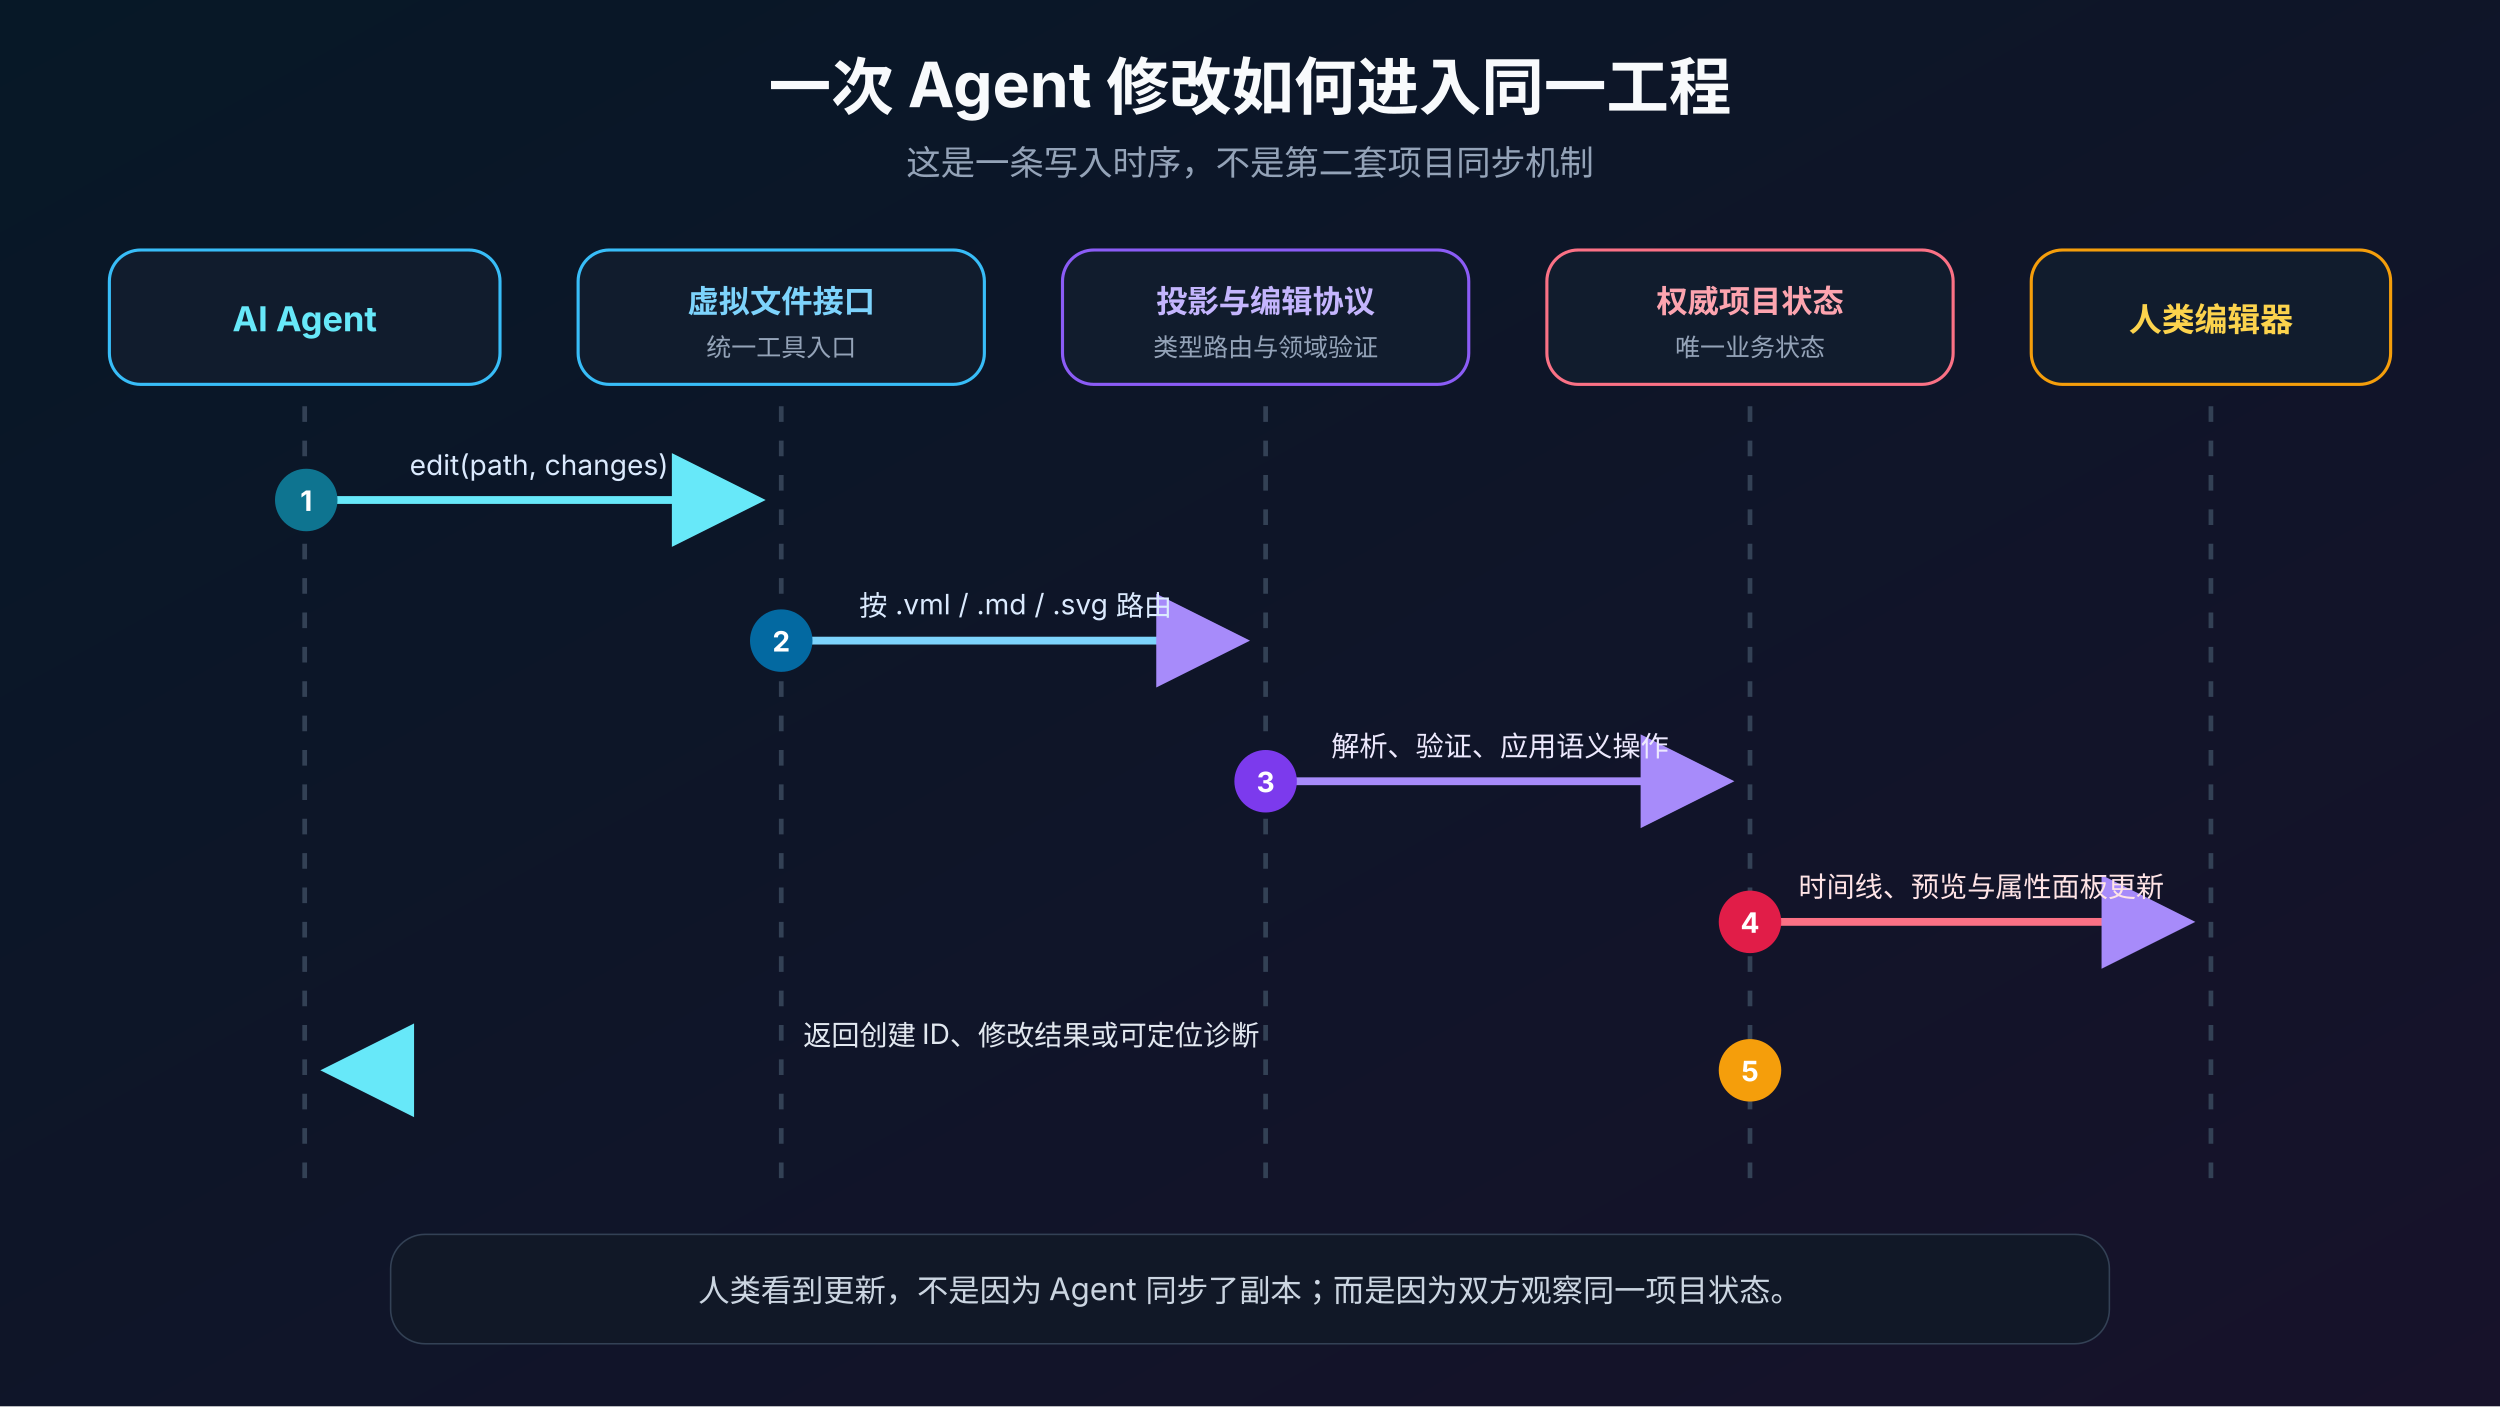
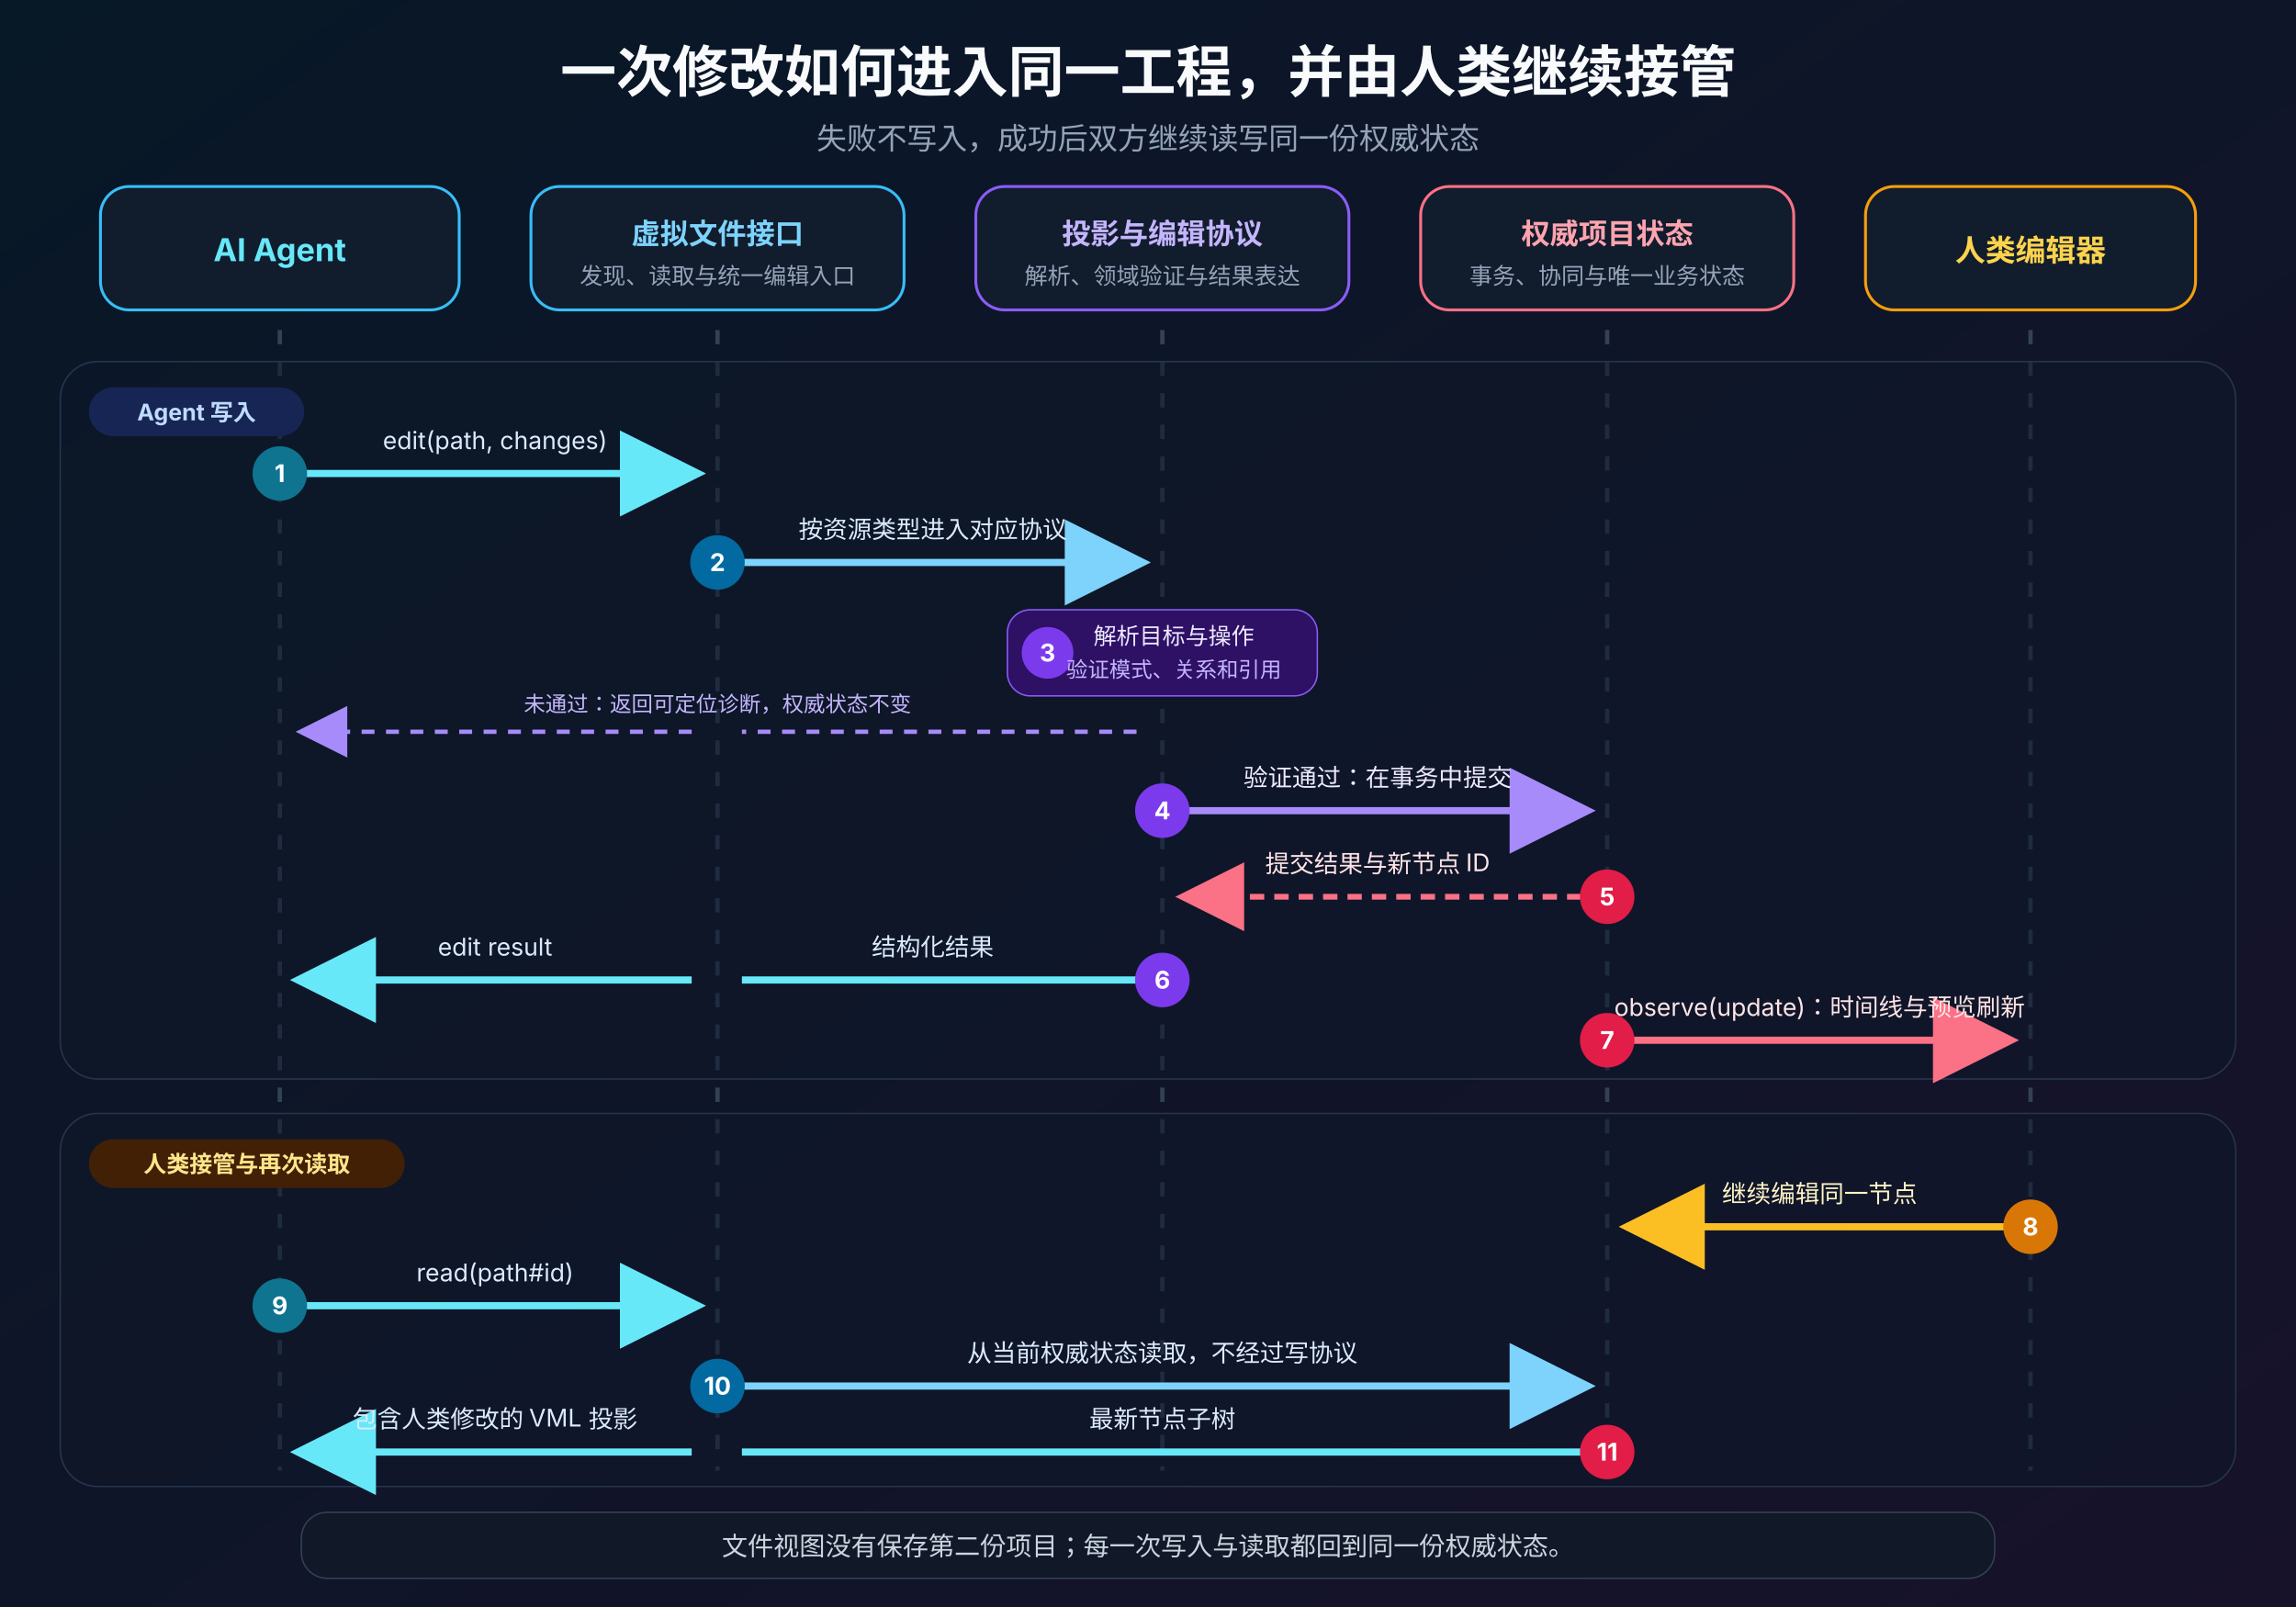
- <svg xmlns="http://www.w3.org/2000/svg" width="1600" height="900" viewBox="0 0 1600 900" role="img" aria-labelledby="title desc">
+ <svg xmlns="http://www.w3.org/2000/svg" width="1600" height="1120" viewBox="0 0 1600 1120" role="img" aria-labelledby="title desc">
  <defs>
    <linearGradient id="bg" x1="0" y1="0" x2="1" y2="1">
      <stop stop-color="#071827" />
      <stop offset="1" stop-color="#17122a" />
    </linearGradient>
-     <linearGradient id="flow" x1="0" y1="0" x2="1" y2="0">
-       <stop stop-color="#22d3ee" />
-       <stop offset=".52" stop-color="#8b5cf6" />
-       <stop offset="1" stop-color="#fb7185" />
-     </linearGradient>
-     <marker id="arrow" markerWidth="12" markerHeight="12" refX="10" refY="6" orient="auto">
+     <marker id="arrowCyan" markerWidth="12" markerHeight="12" refX="10" refY="6" orient="auto">
+       <path d="M0 0L12 6L0 12Z" fill="#67e8f9" />
+     </marker>
+     <marker id="arrowBlue" markerWidth="12" markerHeight="12" refX="10" refY="6" orient="auto">
+       <path d="M0 0L12 6L0 12Z" fill="#7dd3fc" />
+     </marker>
+     <marker id="arrowPurple" markerWidth="12" markerHeight="12" refX="10" refY="6" orient="auto">
      <path d="M0 0L12 6L0 12Z" fill="#a78bfa" />
    </marker>
-     <marker id="arrowBack" markerWidth="12" markerHeight="12" refX="10" refY="6" orient="auto">
-       <path d="M0 0L12 6L0 12Z" fill="#67e8f9" />
+     <marker id="arrowPink" markerWidth="12" markerHeight="12" refX="10" refY="6" orient="auto">
+       <path d="M0 0L12 6L0 12Z" fill="#fb7185" />
+     </marker>
+     <marker id="arrowAmber" markerWidth="12" markerHeight="12" refX="10" refY="6" orient="auto">
+       <path d="M0 0L12 6L0 12Z" fill="#fbbf24" />
    </marker>
  </defs>
-   <rect width="1600" height="900" fill="url(#bg)" />
-   <text x="800" y="70" text-anchor="middle" fill="#f8fafc" font-size="40" font-weight="700" font-family="Inter, PingFang SC, sans-serif">一次 Agent 修改如何进入同一工程</text>
-   <text x="800" y="112" text-anchor="middle" fill="#94a3b8" font-size="22" font-family="Inter, PingFang SC, sans-serif">这是一条写入时序，不是第二套项目同步机制</text>
+   <rect width="1600" height="1120" fill="url(#bg)" />
+   <text x="800" y="64" text-anchor="middle" fill="#f8fafc" font-size="39" font-weight="700" font-family="Inter, PingFang SC, sans-serif">一次修改如何进入同一工程，并由人类继续接管</text>
+   <text x="800" y="104" text-anchor="middle" fill="#94a3b8" font-size="21" font-family="Inter, PingFang SC, sans-serif">失败不写入，成功后双方继续读写同一份权威状态</text>
  <g font-family="Inter, PingFang SC, sans-serif">
    <g fill="#111c2d" stroke-width="2">
-       <rect x="70" y="160" width="250" height="86" rx="20" stroke="#38bdf8" />
-       <rect x="370" y="160" width="260" height="86" rx="20" stroke="#38bdf8" />
-       <rect x="680" y="160" width="260" height="86" rx="20" stroke="#8b5cf6" />
-       <rect x="990" y="160" width="260" height="86" rx="20" stroke="#fb7185" />
-       <rect x="1300" y="160" width="230" height="86" rx="20" stroke="#f59e0b" />
+       <rect x="70" y="130" width="250" height="86" rx="20" stroke="#38bdf8" />
+       <rect x="370" y="130" width="260" height="86" rx="20" stroke="#38bdf8" />
+       <rect x="680" y="130" width="260" height="86" rx="20" stroke="#8b5cf6" />
+       <rect x="990" y="130" width="260" height="86" rx="20" stroke="#fb7185" />
+       <rect x="1300" y="130" width="230" height="86" rx="20" stroke="#f59e0b" />
    </g>
-     <text x="195" y="212" text-anchor="middle" fill="#67e8f9" font-size="22" font-weight="700">AI Agent</text>
-     <text x="500" y="200" text-anchor="middle" fill="#7dd3fc" font-size="20" font-weight="700">虚拟文件接口</text>
-     <text x="500" y="228" text-anchor="middle" fill="#94a3b8" font-size="16">统一工具入口</text>
-     <text x="810" y="200" text-anchor="middle" fill="#c4b5fd" font-size="20" font-weight="700">投影与编辑协议</text>
-     <text x="810" y="228" text-anchor="middle" fill="#94a3b8" font-size="16">类型路由与领域验证</text>
-     <text x="1120" y="200" text-anchor="middle" fill="#fda4af" font-size="20" font-weight="700">权威项目状态</text>
-     <text x="1120" y="228" text-anchor="middle" fill="#94a3b8" font-size="16">唯一业务状态</text>
-     <text x="1415" y="212" text-anchor="middle" fill="#fcd34d" font-size="21" font-weight="700">人类编辑器</text>
+     <text x="195" y="182" text-anchor="middle" fill="#67e8f9" font-size="22" font-weight="700">AI Agent</text>
+     <text x="500" y="170" text-anchor="middle" fill="#7dd3fc" font-size="20" font-weight="700">虚拟文件接口</text>
+     <text x="500" y="198" text-anchor="middle" fill="#94a3b8" font-size="16">发现、读取与统一编辑入口</text>
+     <text x="810" y="170" text-anchor="middle" fill="#c4b5fd" font-size="20" font-weight="700">投影与编辑协议</text>
+     <text x="810" y="198" text-anchor="middle" fill="#94a3b8" font-size="16">解析、领域验证与结果表达</text>
+     <text x="1120" y="170" text-anchor="middle" fill="#fda4af" font-size="20" font-weight="700">权威项目状态</text>
+     <text x="1120" y="198" text-anchor="middle" fill="#94a3b8" font-size="16">事务、协同与唯一业务状态</text>
+     <text x="1415" y="182" text-anchor="middle" fill="#fcd34d" font-size="21" font-weight="700">人类编辑器</text>
  </g>
  <g stroke="#334155" stroke-width="3" stroke-dasharray="10 12">
-     <line x1="195" y1="260" x2="195" y2="765" />
-     <line x1="500" y1="260" x2="500" y2="765" />
-     <line x1="810" y1="260" x2="810" y2="765" />
-     <line x1="1120" y1="260" x2="1120" y2="765" />
-     <line x1="1415" y1="260" x2="1415" y2="765" />
-   </g>
-   <g font-family="Inter, PingFang SC, sans-serif" font-size="18">
-     <path d="M210 320H480" stroke="#67e8f9" stroke-width="5" marker-end="url(#arrowBack)" />
-     <circle cx="196" cy="320" r="20" fill="#0e7490" />
-     <text x="196" y="327" text-anchor="middle" fill="#fff" font-weight="700">1</text>
-     <text x="345" y="304" text-anchor="middle" fill="#dbeafe">edit(path, changes)</text>
-     <path d="M515 410H790" stroke="#7dd3fc" stroke-width="5" marker-end="url(#arrow)" />
-     <circle cx="500" cy="410" r="20" fill="#0369a1" />
-     <text x="500" y="417" text-anchor="middle" fill="#fff" font-weight="700">2</text>
-     <text x="650" y="394" text-anchor="middle" fill="#dbeafe">按 .vml / .md / .svg 路由</text>
-     <path d="M825 500H1100" stroke="#a78bfa" stroke-width="5" marker-end="url(#arrow)" />
-     <circle cx="810" cy="500" r="20" fill="#7c3aed" />
-     <text x="810" y="507" text-anchor="middle" fill="#fff" font-weight="700">3</text>
-     <text x="960" y="484" text-anchor="middle" fill="#ede9fe">解析、验证、应用语义操作</text>
-     <path d="M1135 590H1395" stroke="#fb7185" stroke-width="5" marker-end="url(#arrow)" />
-     <circle cx="1120" cy="590" r="20" fill="#e11d48" />
-     <text x="1120" y="597" text-anchor="middle" fill="#fff" font-weight="700">4</text>
-     <text x="1268" y="574" text-anchor="middle" fill="#ffe4e6">时间线、预览与属性面板更新</text>
-     <path d="M1100 685H215" stroke="url(#flow)" stroke-width="5" marker-end="url(#arrowBack)" />
-     <circle cx="1120" cy="685" r="20" fill="#f59e0b" />
-     <text x="1120" y="692" text-anchor="middle" fill="#fff" font-weight="700">5</text>
-     <text x="660" y="669" text-anchor="middle" fill="#e2e8f0">返回创建 ID、修改结果或可定位诊断</text>
+     <line x1="195" y1="230" x2="195" y2="1025" />
+     <line x1="500" y1="230" x2="500" y2="1025" />
+     <line x1="810" y1="230" x2="810" y2="1025" />
+     <line x1="1120" y1="230" x2="1120" y2="1025" />
+     <line x1="1415" y1="230" x2="1415" y2="1025" />
  </g>
  <g font-family="Inter, PingFang SC, sans-serif">
-     <rect x="250" y="790" width="1100" height="70" rx="22" fill="#111827" stroke="#334155" />
-     <text x="800" y="833" text-anchor="middle" fill="#cbd5e1" font-size="20">人类看到更新，不是因为 Agent 同步了副本；而是因为双方观察同一项目状态。</text>
+     <rect x="42" y="252" width="1516" height="500" rx="26" fill="#0f172a" fill-opacity="0.52" stroke="#26364d" />
+     <rect x="62" y="270" width="150" height="34" rx="17" fill="#172554" />
+     <text x="137" y="293" text-anchor="middle" fill="#bfdbfe" font-size="16" font-weight="700">Agent 写入</text>
+     <rect x="42" y="776" width="1516" height="260" rx="26" fill="#0f172a" fill-opacity="0.52" stroke="#26364d" />
+     <rect x="62" y="794" width="220" height="34" rx="17" fill="#422006" />
+     <text x="172" y="817" text-anchor="middle" fill="#fde68a" font-size="16" font-weight="700">人类接管与再次读取</text>
+   </g>
+   <g font-family="Inter, PingFang SC, sans-serif" font-size="17">
+     <path d="M212 330H482" stroke="#67e8f9" stroke-width="5" marker-end="url(#arrowCyan)" />
+     <circle cx="195" cy="330" r="19" fill="#0e7490" />
+     <text x="195" y="336" text-anchor="middle" fill="#fff" font-weight="700">1</text>
+     <text x="345" y="313" text-anchor="middle" fill="#dbeafe">edit(path, changes)</text>
+     <path d="M517 392H792" stroke="#7dd3fc" stroke-width="5" marker-end="url(#arrowBlue)" />
+     <circle cx="500" cy="392" r="19" fill="#0369a1" />
+     <text x="500" y="398" text-anchor="middle" fill="#fff" font-weight="700">2</text>
+     <text x="650" y="375" text-anchor="middle" fill="#dbeafe">按资源类型进入对应协议</text>
+     <rect x="702" y="425" width="216" height="60" rx="16" fill="#2e1065" stroke="#8b5cf6" />
+     <circle cx="730" cy="455" r="18" fill="#7c3aed" />
+     <text x="730" y="461" text-anchor="middle" fill="#fff" font-weight="700">3</text>
+     <text x="818" y="449" text-anchor="middle" fill="#ede9fe" font-size="16">解析目标与操作</text>
+     <text x="818" y="472" text-anchor="middle" fill="#c4b5fd" font-size="15">验证模式、关系和引用</text>
+     <path d="M792 510H517M482 510H212" fill="none" stroke="#a78bfa" stroke-width="3" stroke-dasharray="9 8" marker-end="url(#arrowPurple)" />
+     <text x="500" y="496" text-anchor="middle" fill="#c4b5fd" font-size="15">未通过：返回可定位诊断，权威状态不变</text>
+     <path d="M827 565H1102" stroke="#a78bfa" stroke-width="5" marker-end="url(#arrowPurple)" />
+     <circle cx="810" cy="565" r="19" fill="#7c3aed" />
+     <text x="810" y="571" text-anchor="middle" fill="#fff" font-weight="700">4</text>
+     <text x="960" y="548" text-anchor="middle" fill="#ede9fe">验证通过：在事务中提交</text>
+     <path d="M1102 625H827" stroke="#fb7185" stroke-width="4" stroke-dasharray="10 7" marker-end="url(#arrowPink)" />
+     <circle cx="1120" cy="625" r="19" fill="#e11d48" />
+     <text x="1120" y="631" text-anchor="middle" fill="#fff" font-weight="700">5</text>
+     <text x="960" y="608" text-anchor="middle" fill="#ffe4e6">提交结果与新节点 ID</text>
+     <path d="M792 683H517M482 683H212" fill="none" stroke="#67e8f9" stroke-width="5" marker-end="url(#arrowCyan)" />
+     <circle cx="810" cy="683" r="19" fill="#7c3aed" />
+     <text x="810" y="689" text-anchor="middle" fill="#fff" font-weight="700">6</text>
+     <text x="650" y="666" text-anchor="middle" fill="#dbeafe">结构化结果</text>
+     <text x="345" y="666" text-anchor="middle" fill="#dbeafe">edit result</text>
+     <path d="M1138 725H1397" stroke="#fb7185" stroke-width="5" marker-end="url(#arrowPink)" />
+     <circle cx="1120" cy="725" r="19" fill="#e11d48" />
+     <text x="1120" y="731" text-anchor="middle" fill="#fff" font-weight="700">7</text>
+     <text x="1268" y="708" text-anchor="middle" fill="#ffe4e6">observe(update)：时间线与预览刷新</text>
+     <path d="M1397 855H1138" stroke="#fbbf24" stroke-width="5" marker-end="url(#arrowAmber)" />
+     <circle cx="1415" cy="855" r="19" fill="#d97706" />
+     <text x="1415" y="861" text-anchor="middle" fill="#fff" font-weight="700">8</text>
+     <text x="1268" y="838" text-anchor="middle" fill="#fef3c7">继续编辑同一节点</text>
+     <path d="M212 910H482" stroke="#67e8f9" stroke-width="5" marker-end="url(#arrowCyan)" />
+     <circle cx="195" cy="910" r="19" fill="#0e7490" />
+     <text x="195" y="916" text-anchor="middle" fill="#fff" font-weight="700">9</text>
+     <text x="345" y="893" text-anchor="middle" fill="#dbeafe">read(path#id)</text>
+     <path d="M517 966H1102" stroke="#7dd3fc" stroke-width="5" marker-end="url(#arrowBlue)" />
+     <circle cx="500" cy="966" r="19" fill="#0369a1" />
+     <text x="500" y="972" text-anchor="middle" fill="#fff" font-weight="700">10</text>
+     <text x="810" y="949" text-anchor="middle" fill="#dbeafe">从当前权威状态读取，不经过写协议</text>
+     <path d="M1102 1012H517M482 1012H212" fill="none" stroke="#67e8f9" stroke-width="5" marker-end="url(#arrowCyan)" />
+     <circle cx="1120" cy="1012" r="19" fill="#e11d48" />
+     <text x="1120" y="1018" text-anchor="middle" fill="#fff" font-weight="700">11</text>
+     <text x="810" y="995" text-anchor="middle" fill="#dbeafe">最新节点子树</text>
+     <text x="345" y="995" text-anchor="middle" fill="#dbeafe">包含人类修改的 VML 投影</text>
+   </g>
+   <g font-family="Inter, PingFang SC, sans-serif">
+     <rect x="210" y="1054" width="1180" height="46" rx="18" fill="#111827" stroke="#334155" />
+     <text x="800" y="1084" text-anchor="middle" fill="#cbd5e1" font-size="18">文件视图没有保存第二份项目；每一次写入与读取都回到同一份权威状态。</text>
  </g>
</svg>
